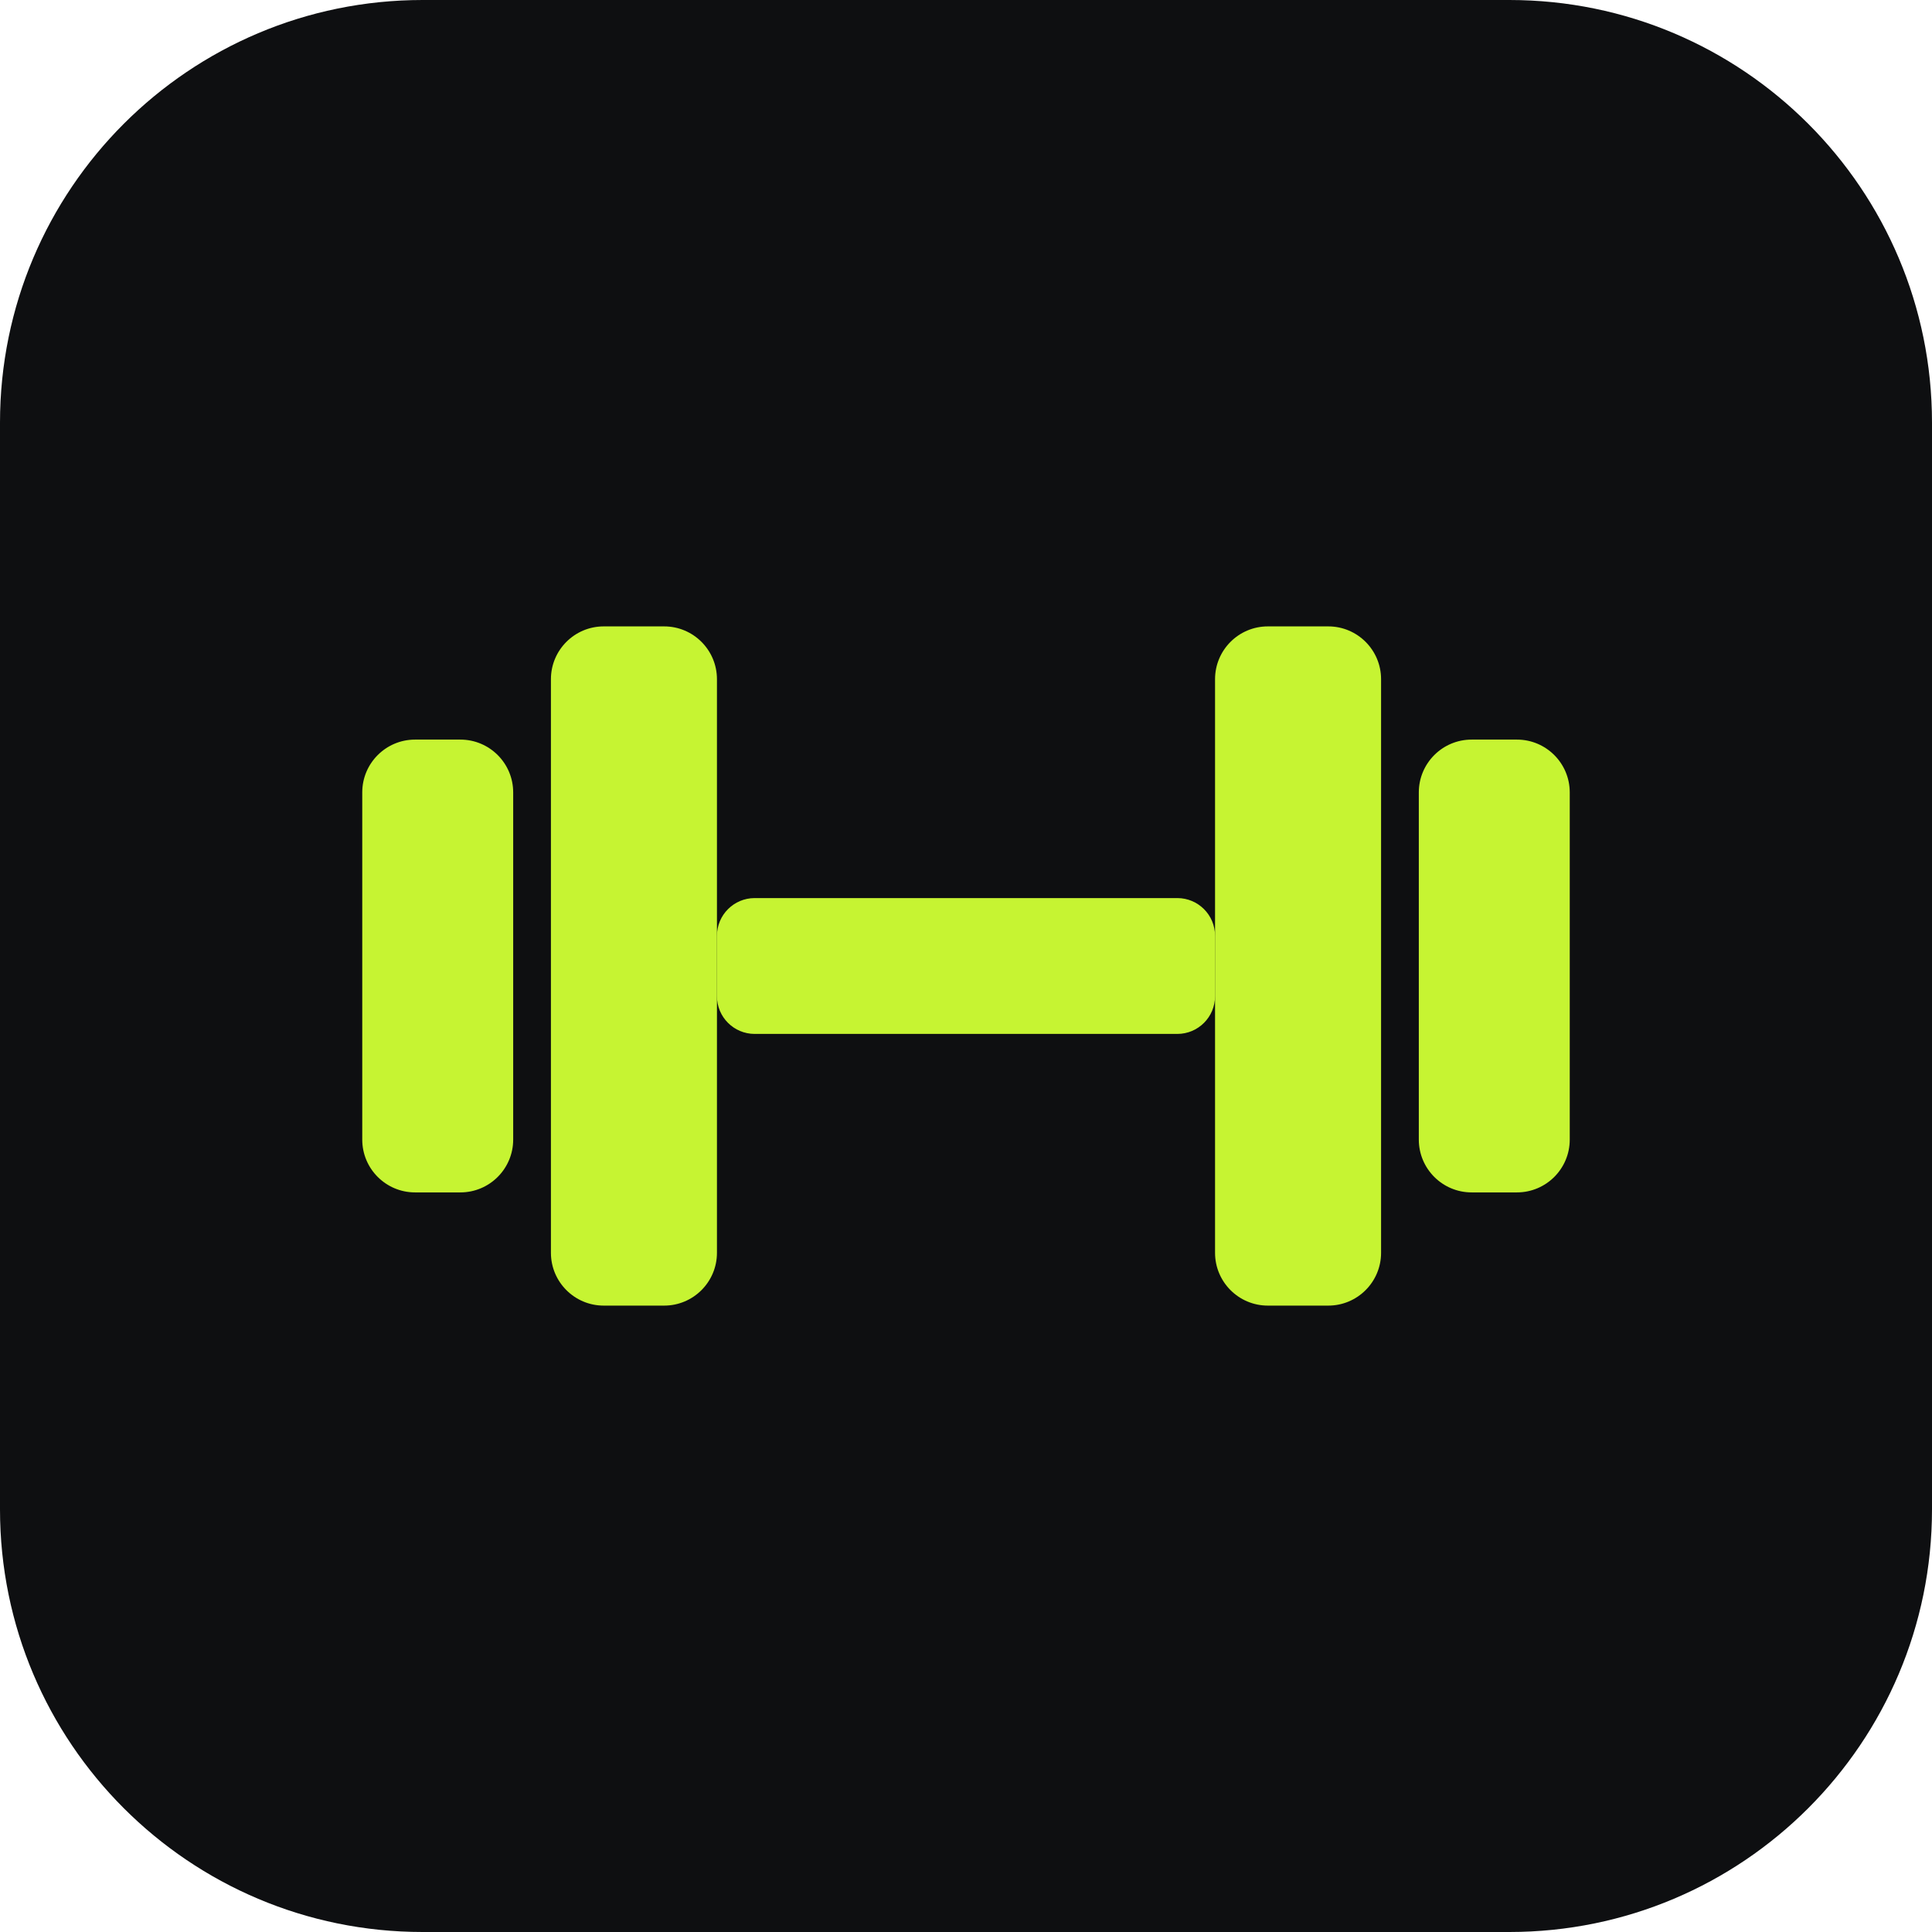
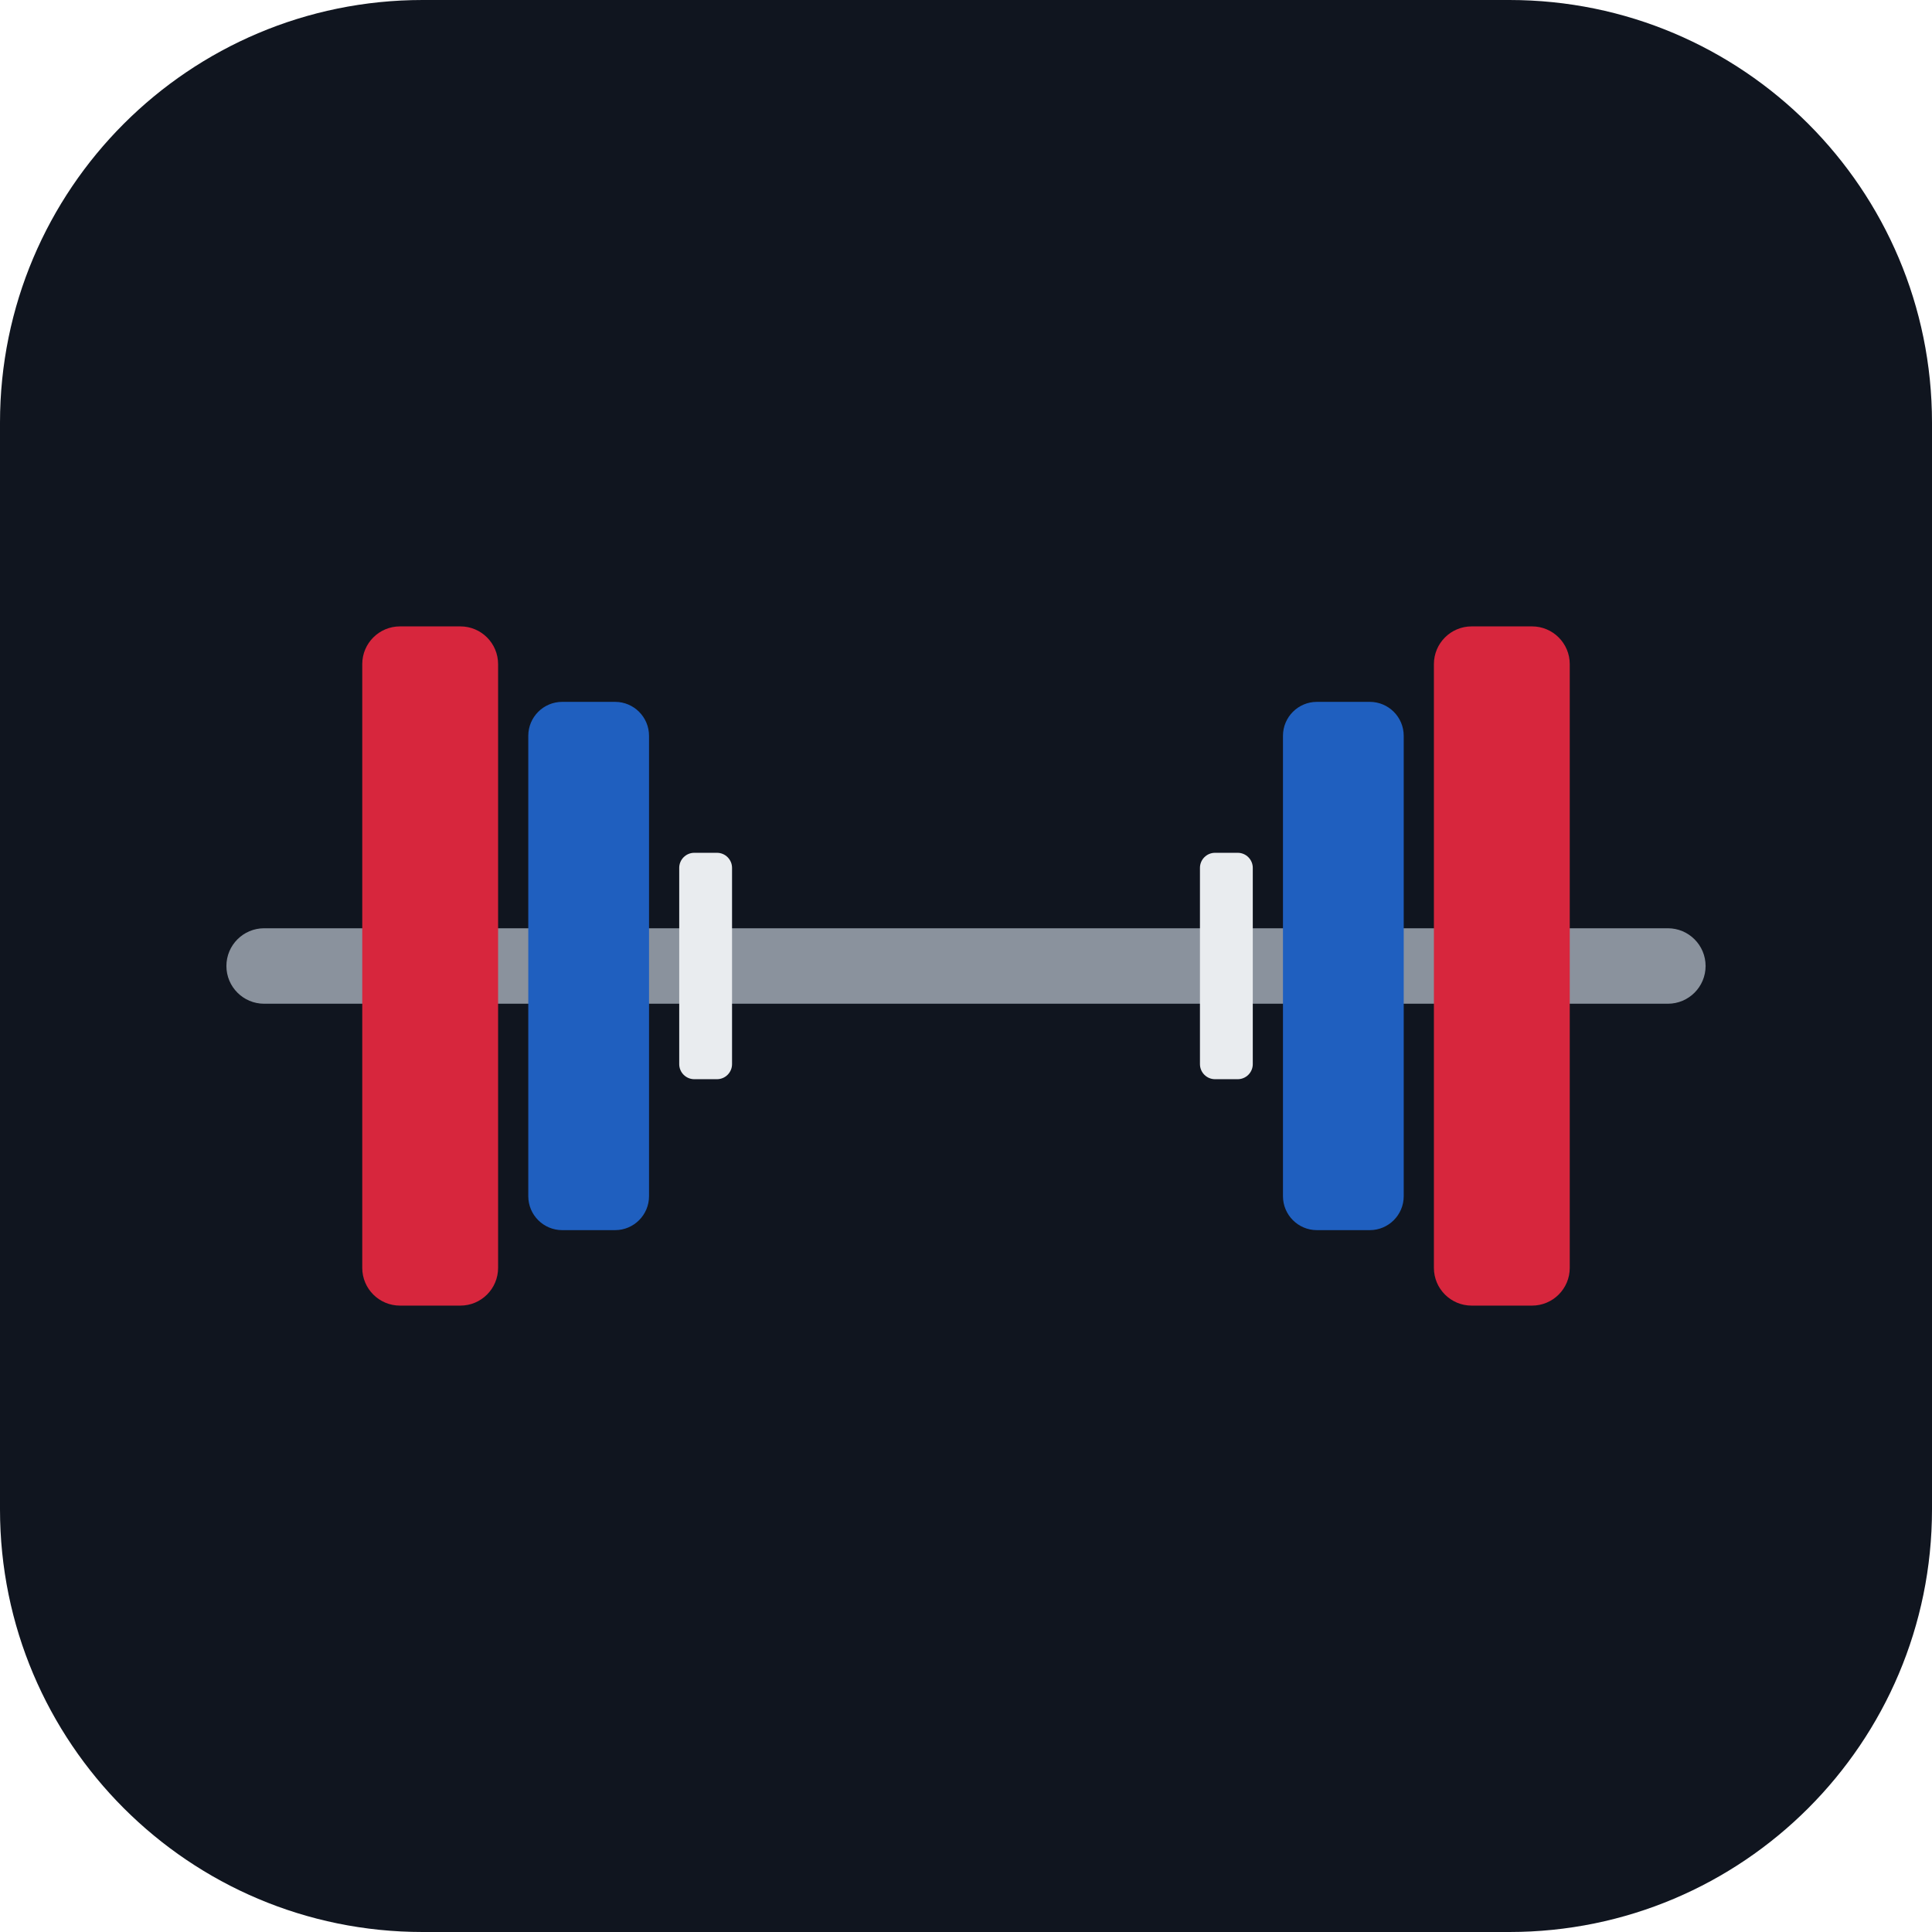
<svg xmlns="http://www.w3.org/2000/svg" viewBox="0 0 512 512">
-   <rect width="512" height="512" rx="112" fill="#0e0f11" />
-   <g fill="#c6f432">
-     <rect x="96" y="196" width="40" height="120" rx="14" />
-     <rect x="146" y="166" width="44" height="180" rx="14" />
-     <rect x="322" y="166" width="44" height="180" rx="14" />
-     <rect x="376" y="196" width="40" height="120" rx="14" />
-     <rect x="190" y="238" width="132" height="36" rx="10" />
-   </g>
+   <rect width="512" height="512" rx="112" fill="#10151F" />
+   <rect x="60" y="246" width="392" height="20" rx="10" fill="#8A929D" />
+   <rect x="96" y="166" width="36" height="180" rx="10" fill="#D7263D" />
+   <rect x="140" y="186" width="32" height="140" rx="9" fill="#1F5FBF" />
+   <rect x="340" y="186" width="32" height="140" rx="9" fill="#1F5FBF" />
+   <rect x="380" y="166" width="36" height="180" rx="10" fill="#D7263D" />
+   <rect x="180" y="226" width="14" height="60" rx="4" fill="#E9ECEF" />
+   <rect x="318" y="226" width="14" height="60" rx="4" fill="#E9ECEF" />
</svg>
